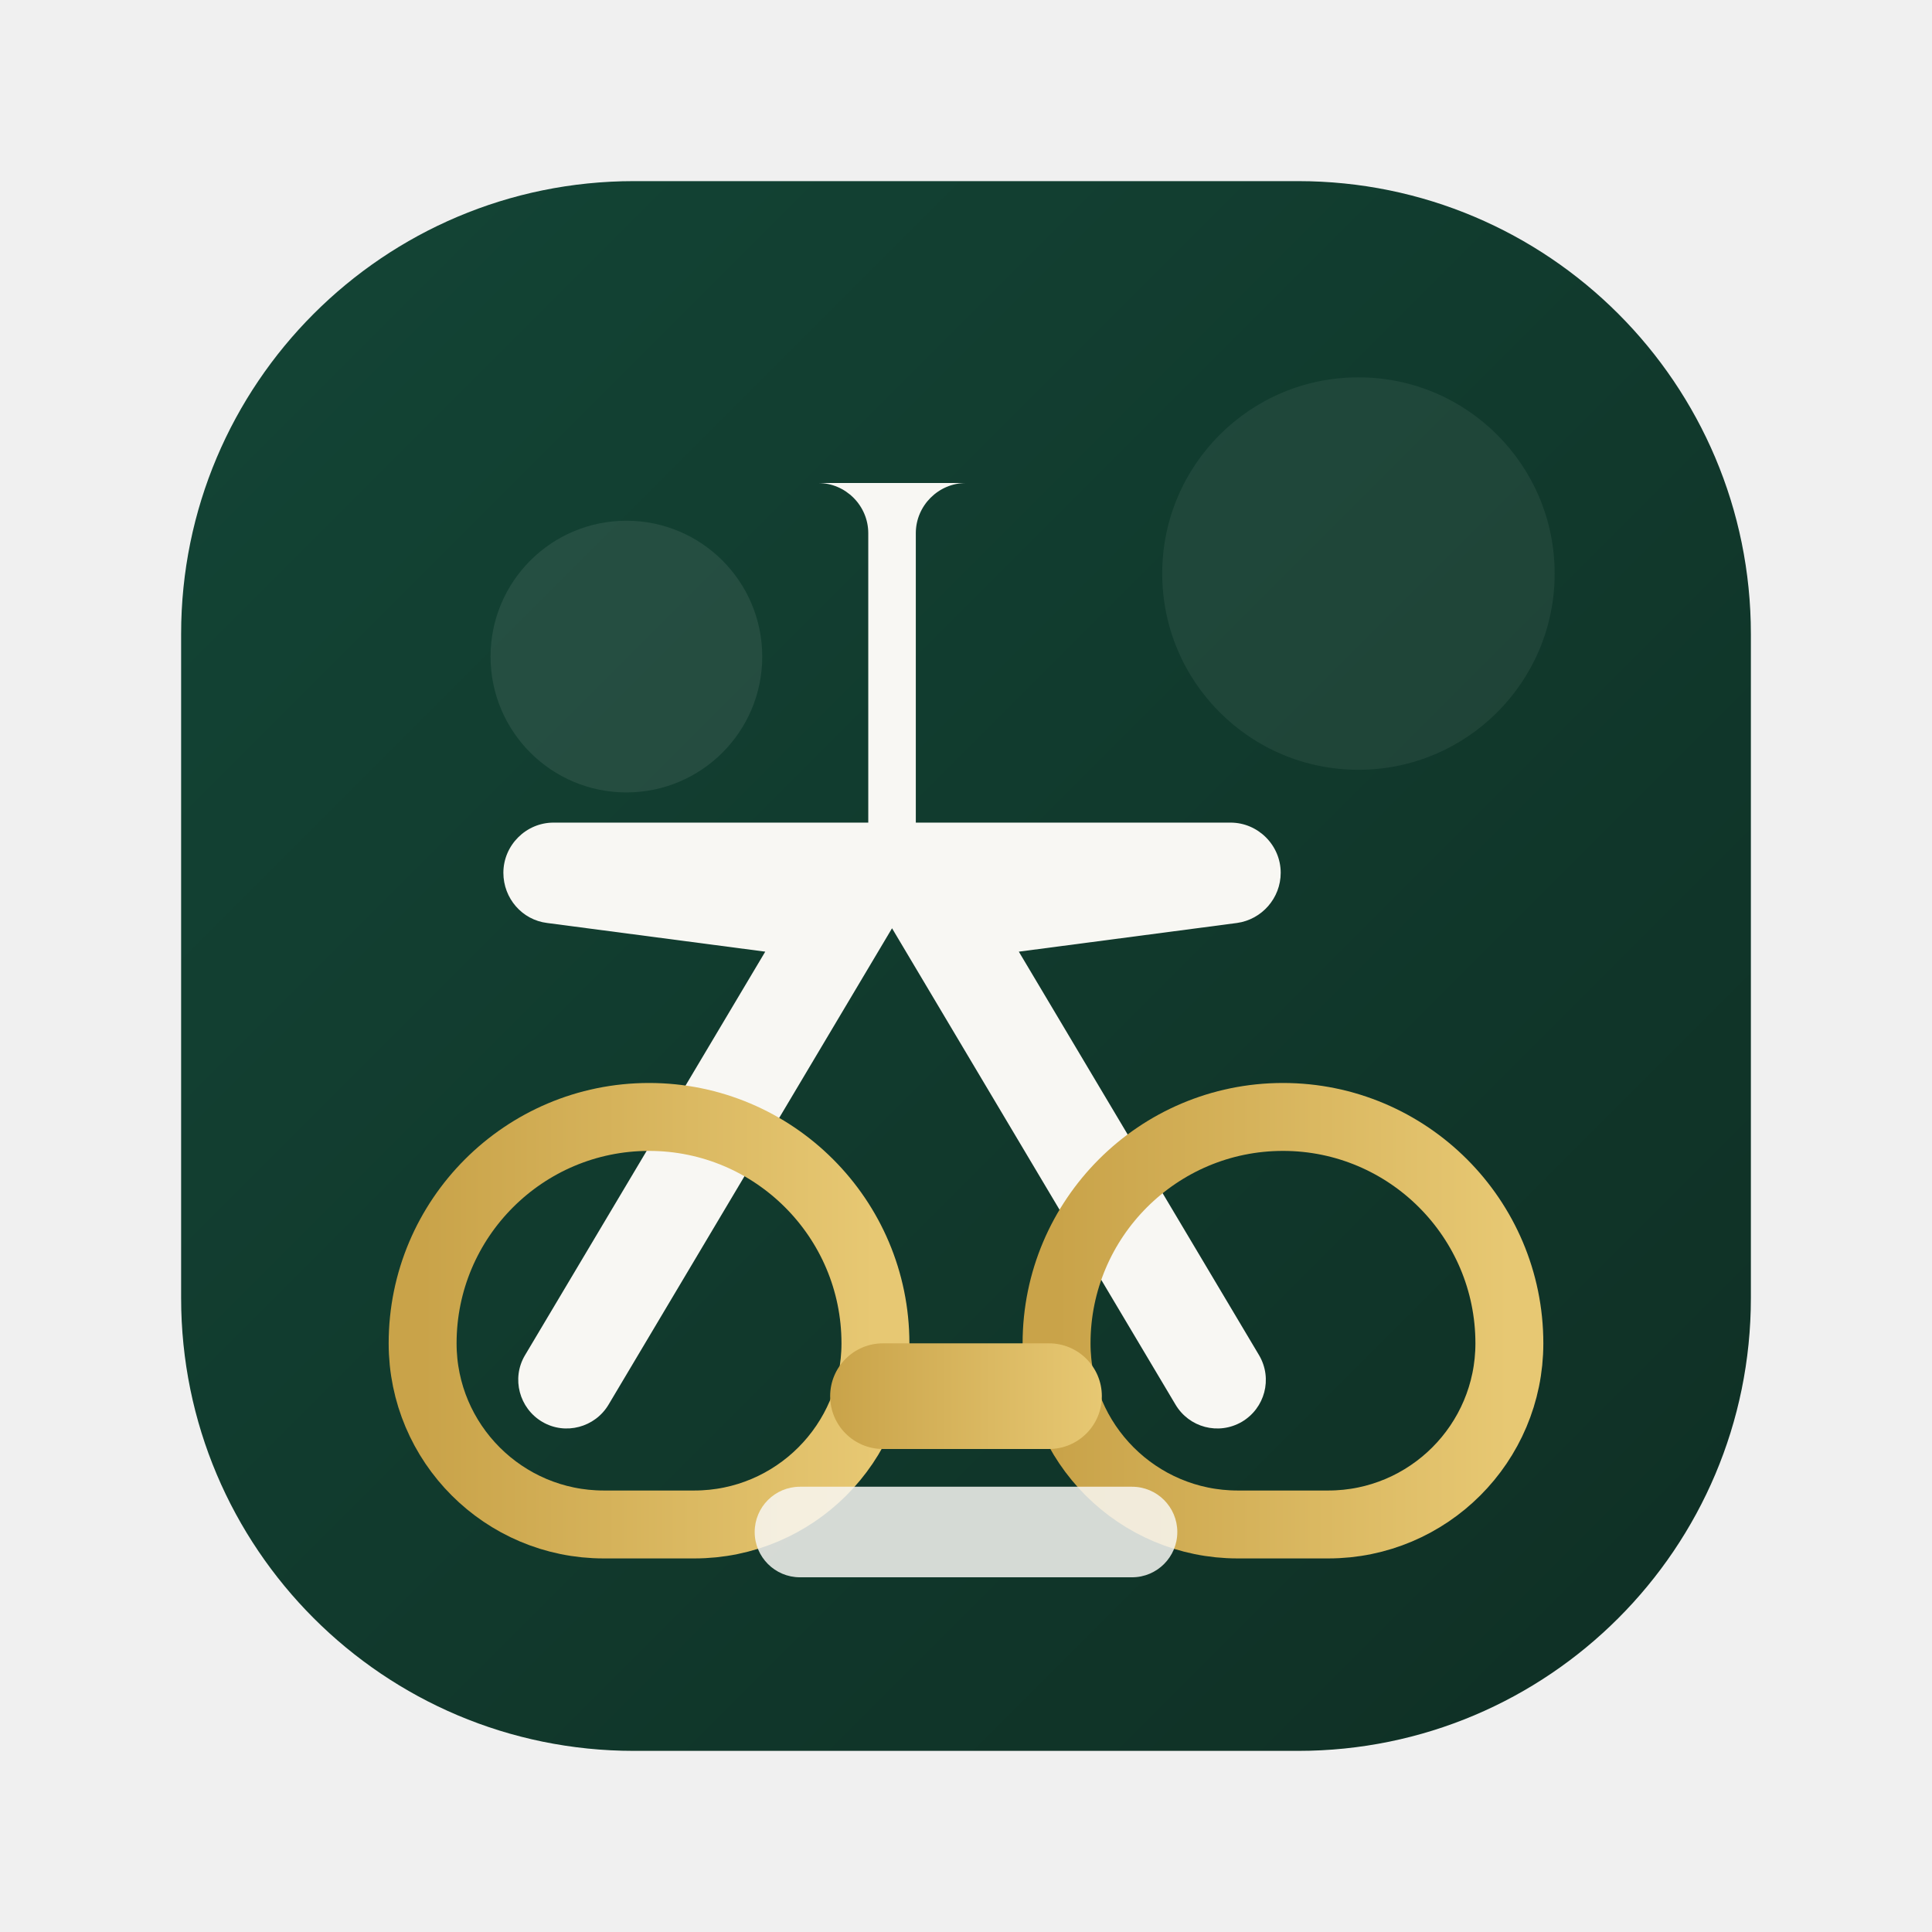
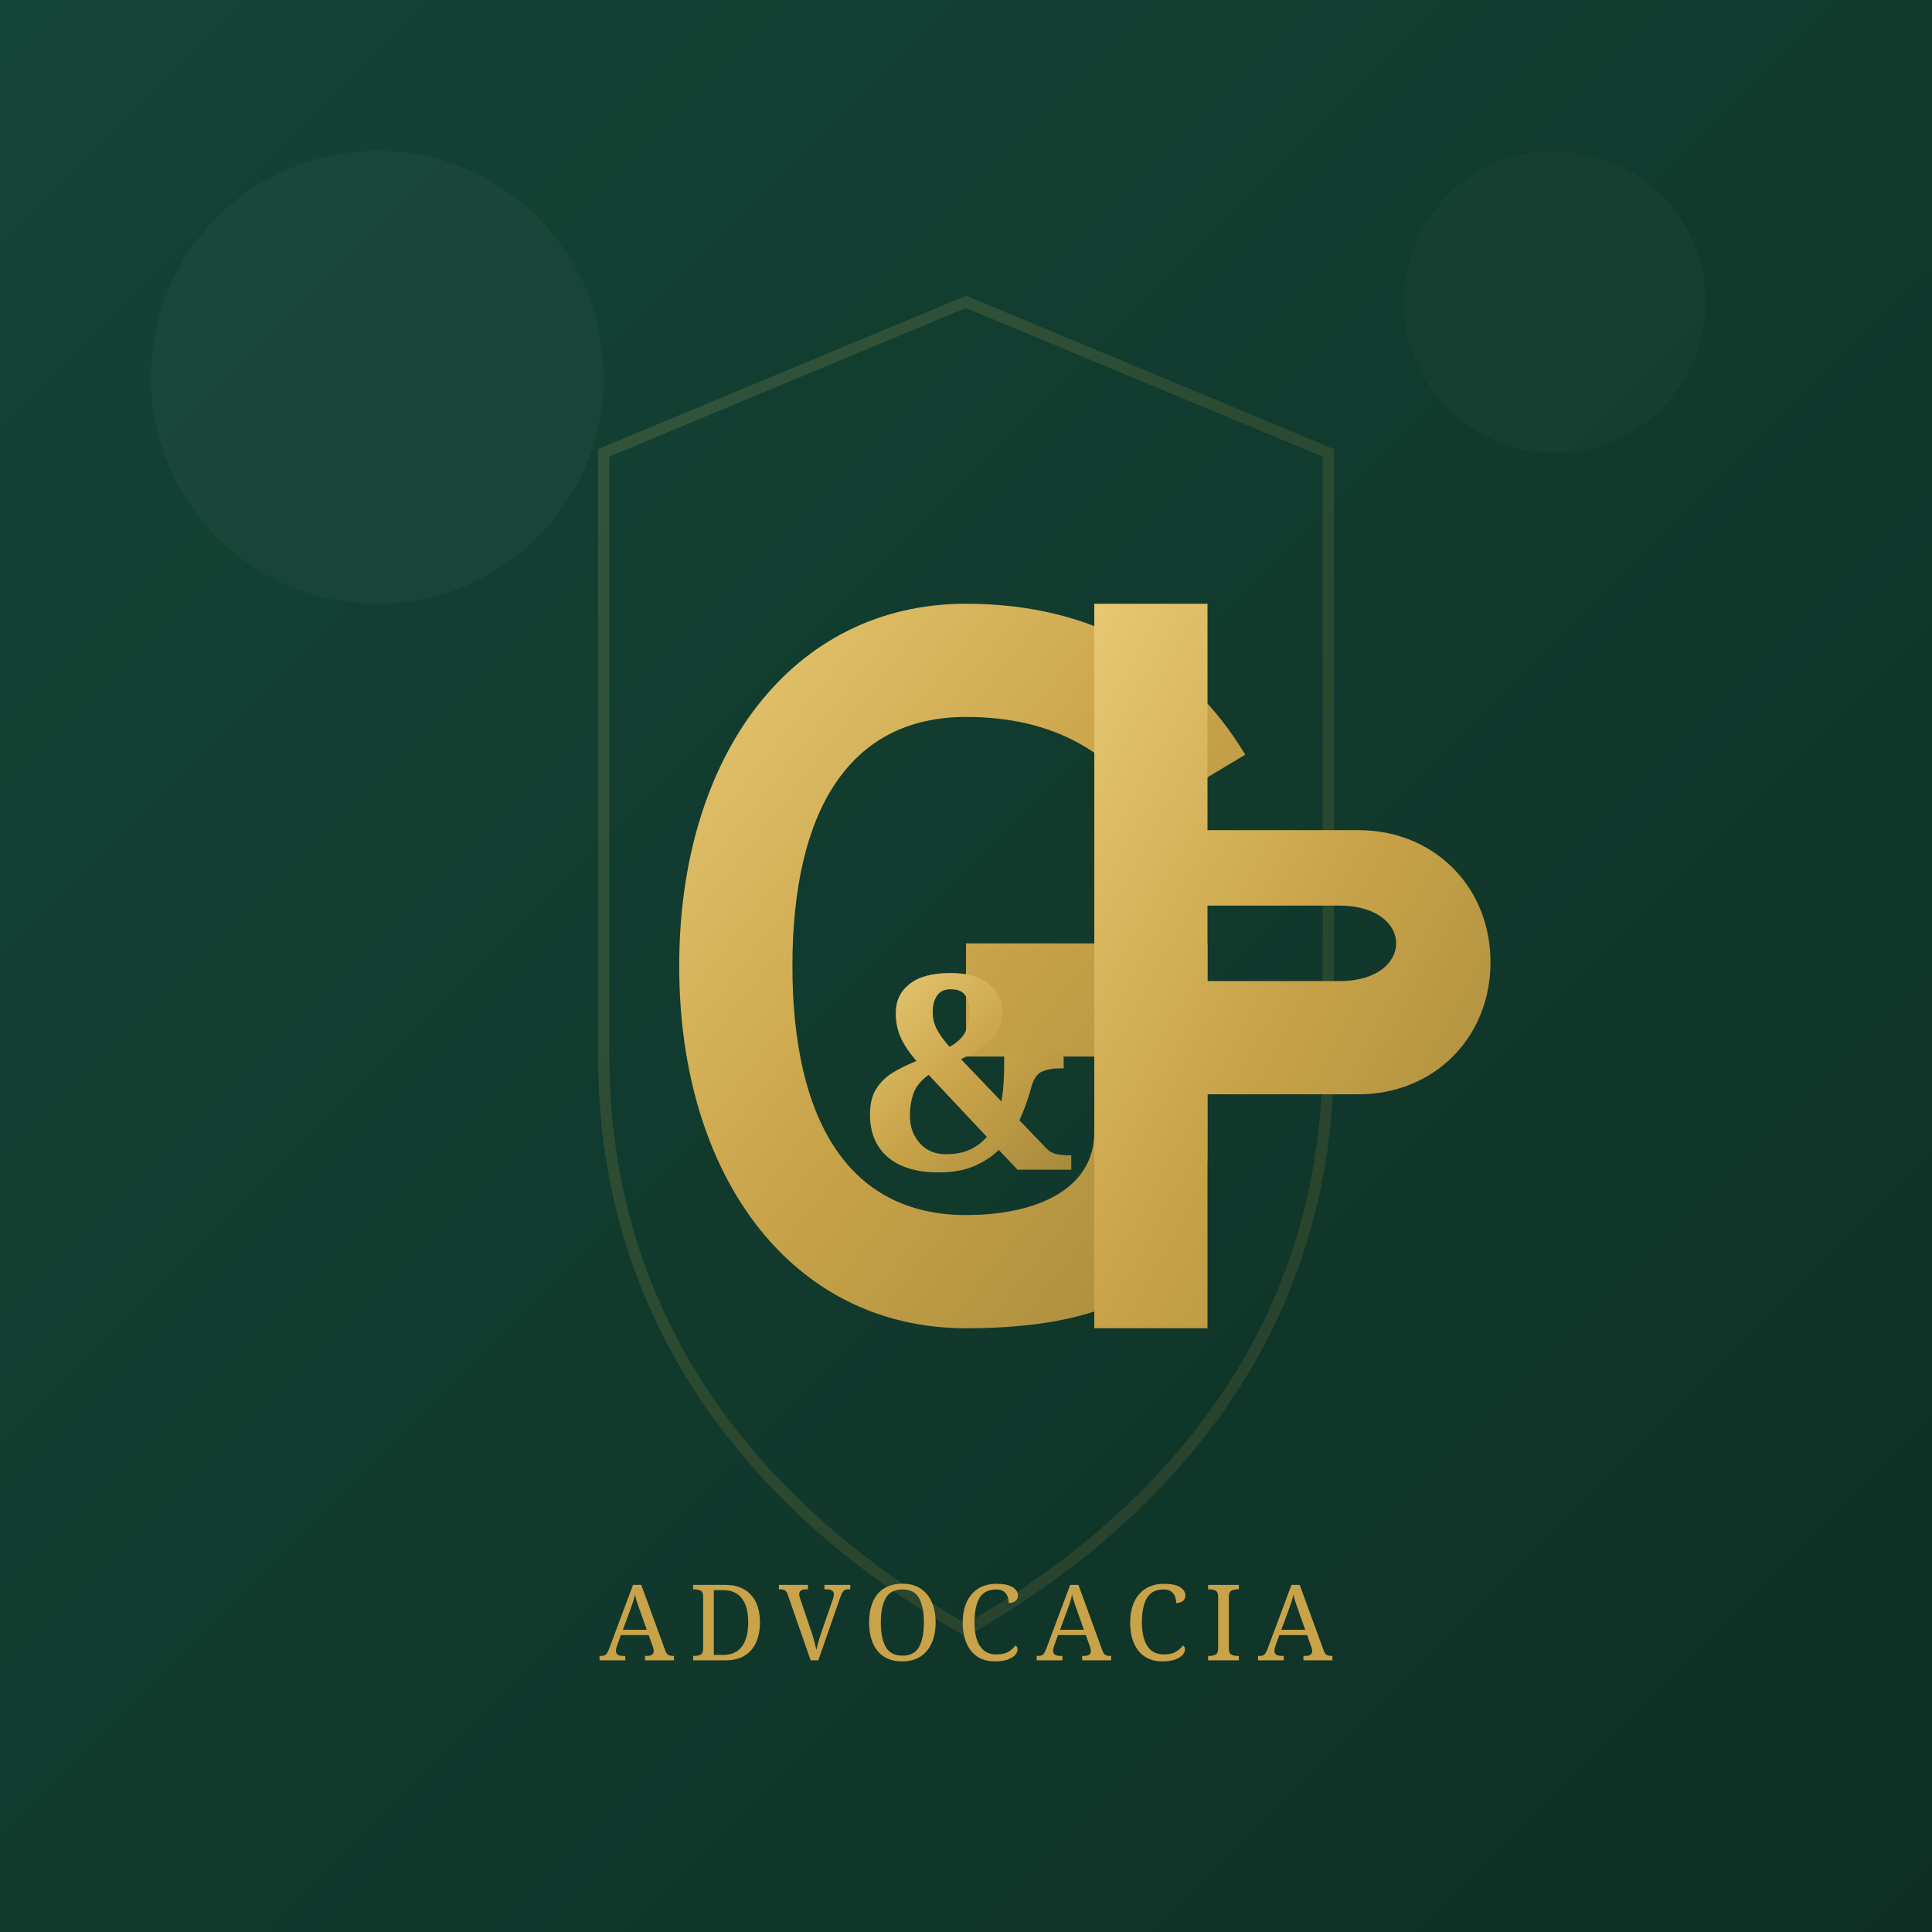
<svg xmlns="http://www.w3.org/2000/svg" width="512" height="512" viewBox="0 0 512 512">
  <defs>
    <linearGradient id="bgGradient" x1="0%" y1="0%" x2="100%" y2="100%">
      <stop offset="0%" stop-color="#134536" />
      <stop offset="100%" stop-color="#0f2f24" />
    </linearGradient>
-     <linearGradient id="accentGradient" x1="0%" y1="0%" x2="100%" y2="0%">
-       <stop offset="0%" stop-color="#c9a349" />
-       <stop offset="100%" stop-color="#e7c873" />
+     <linearGradient id="goldGradient" x1="0%" y1="0%" x2="100%" y2="100%">
+       <stop offset="0%" stop-color="#e7c873" />
+       <stop offset="50%" stop-color="#c9a349" />
+       <stop offset="100%" stop-color="#a68a3d" />
    </linearGradient>
  </defs>
-   <rect x="48" y="48" width="416" height="416" rx="120" fill="url(#bgGradient)" />
-   <circle cx="166" cy="174" r="36" fill="#ffffff" opacity="0.08" />
-   <circle cx="360" cy="152" r="52" fill="#ffffff" opacity="0.06" />
-   <path d="M256 128c-7.3 0-13.3 6-13.3 13.3v76.7h-96c-7.3 0-13.3 6-13.3 13.3 0 6.8 5 12.5 11.6 13.3l57.8 7.6-63.7 107c-3.6 6.1-1.5 14 4.6 17.6 6.1 3.6 14 1.5 17.6-4.6l75.1-126.2 75.1 126.2c3.6 6.1 11.4 8.2 17.6 4.6 6.1-3.6 8.2-11.4 4.6-17.6l-63.7-107 57.8-7.6c6.6-0.9 11.6-6.6 11.6-13.3 0-7.3-6-13.3-13.3-13.3h-96v-76.7c0-7.3-6-13.3-13.3-13.3z" fill="#f8f7f3" />
-   <path d="M176 240v48" stroke="url(#accentGradient)" stroke-width="20" stroke-linecap="round" />
-   <path d="M336 240v48" stroke="url(#accentGradient)" stroke-width="20" stroke-linecap="round" />
-   <path d="M172 296c-33.1 0-60 26.9-60 60 0 26.5 21.5 48 48 48h24c26.5 0 48-21.5 48-48 0-33.1-26.9-60-60-60z" fill="none" stroke="url(#accentGradient)" stroke-width="18" stroke-linecap="round" stroke-linejoin="round" />
-   <path d="M340 296c-33.1 0-60 26.9-60 60 0 26.5 21.5 48 48 48h24c26.5 0 48-21.5 48-48 0-33.1-26.9-60-60-60z" fill="none" stroke="url(#accentGradient)" stroke-width="18" stroke-linecap="round" stroke-linejoin="round" />
-   <rect x="220" y="356" width="72" height="28" rx="14" fill="url(#accentGradient)" />
-   <rect x="200" y="394" width="112" height="24" rx="12" fill="#f8f7f3" opacity="0.85" />
+   <rect width="512" height="512" fill="url(#bgGradient)" />
+   <circle cx="100" cy="100" r="60" fill="#ffffff" opacity="0.03" />
+   <circle cx="412" cy="80" r="40" fill="#ffffff" opacity="0.02" />
+   <path d="M256 80 L160 120 L160 280 C160 350 200 400 256 432 C312 400 352 350 352 280 L352 120 Z" fill="none" stroke="url(#goldGradient)" stroke-width="3" opacity="0.15" />
+   <path d="M180 256 C180 200 210 160 256 160 C290 160 315 175 330 200 L305 215 C295 200 280 190 256 190 C225 190 210 215 210 256 C210 297 225 322 256 322 C275 322 290 315 290 300 L290 280 L256 280 L256 250 L320 250 L320 305 C320 340 295 352 256 352 C210 352 180 312 180 256 Z" fill="url(#goldGradient)" />
+   <text x="256" y="285" font-family="Georgia, serif" font-size="72" font-weight="bold" fill="url(#goldGradient)" text-anchor="middle" dominant-baseline="middle">&amp;</text>
+   <path d="M340 160 L370 160 L370 220 L410 220 C430 220 445 235 445 255 C445 275 430 290 410 290 L370 290 L370 352 L340 352 L340 160 Z M370 190 L370 260 L405 260 C415 260 420 255 420 250 C420 245 415 240 405 240 L370 240 L370 190 Z" fill="url(#goldGradient)" transform="translate(-50, 0)" />
+   <text x="256" y="440" font-family="Georgia, serif" font-size="28" font-weight="normal" fill="#c9a349" text-anchor="middle" letter-spacing="4">ADVOCACIA</text>
</svg>
